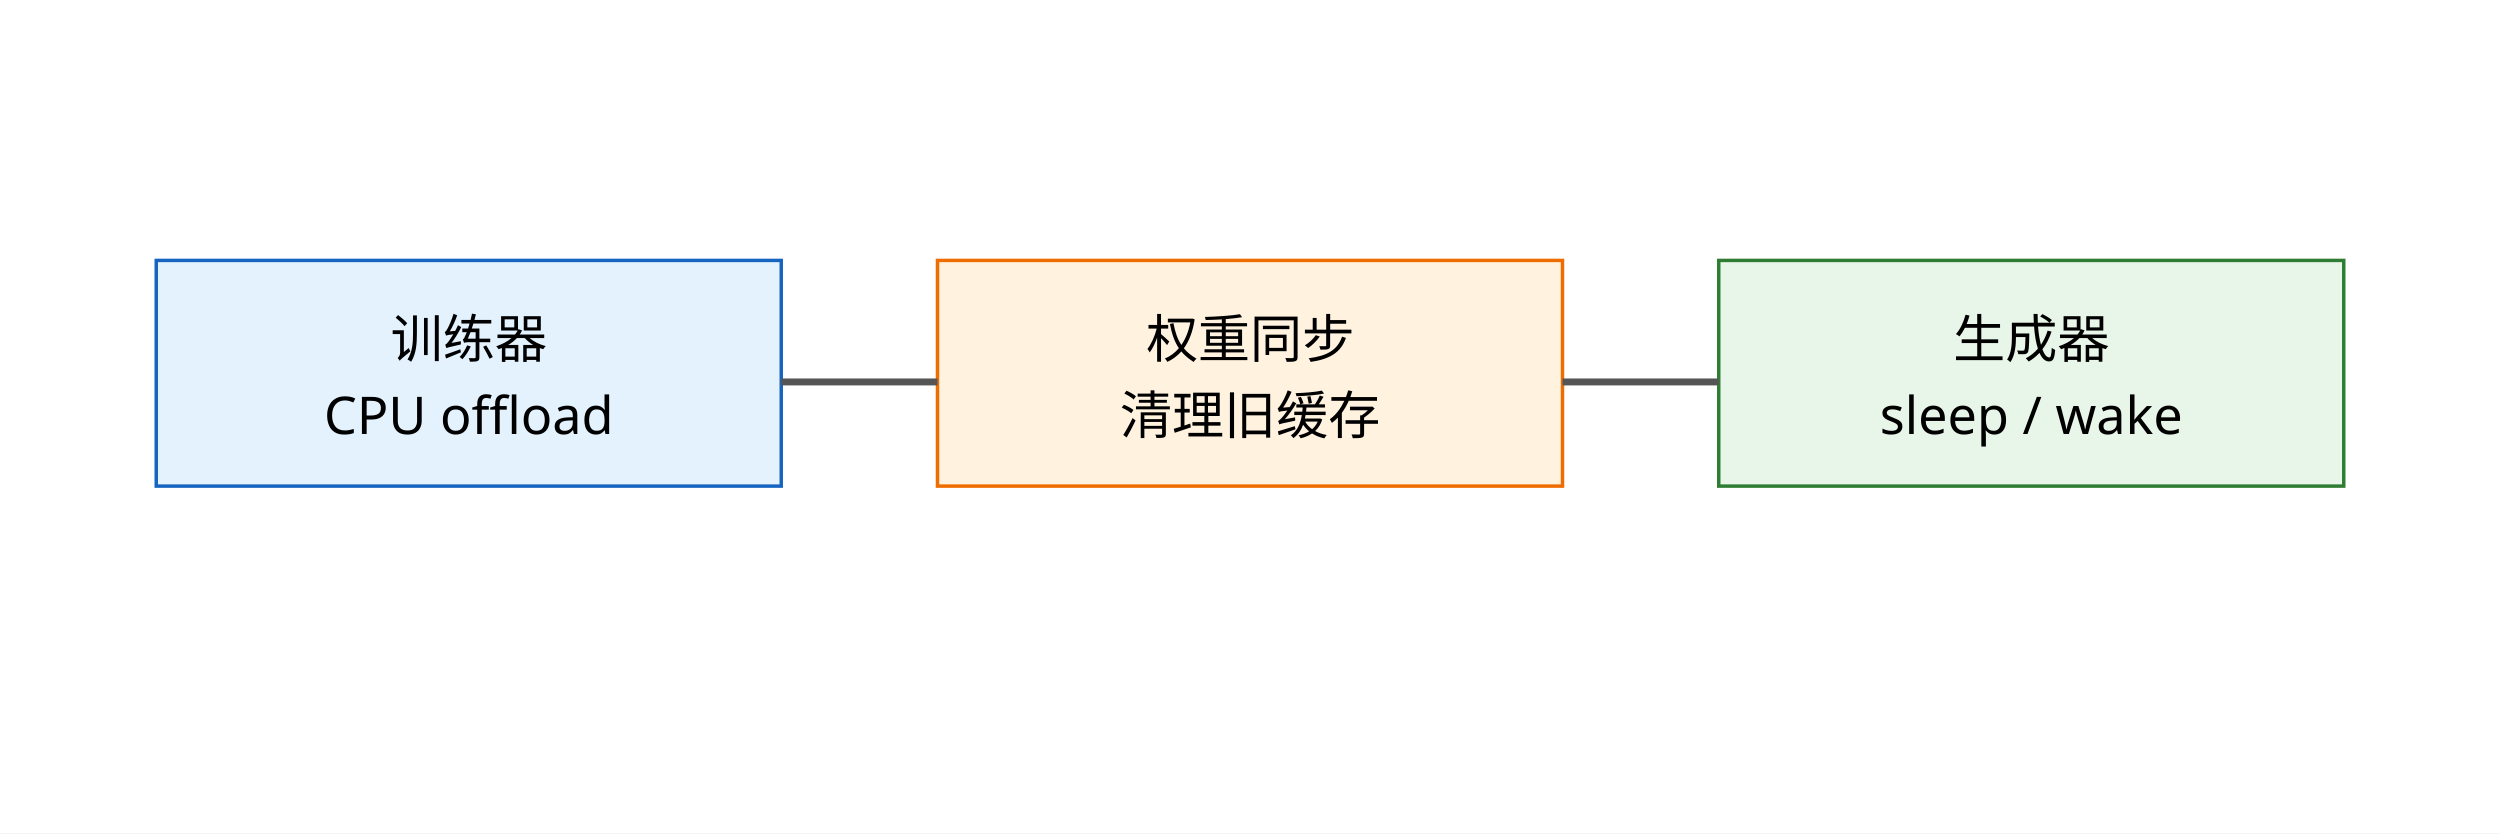
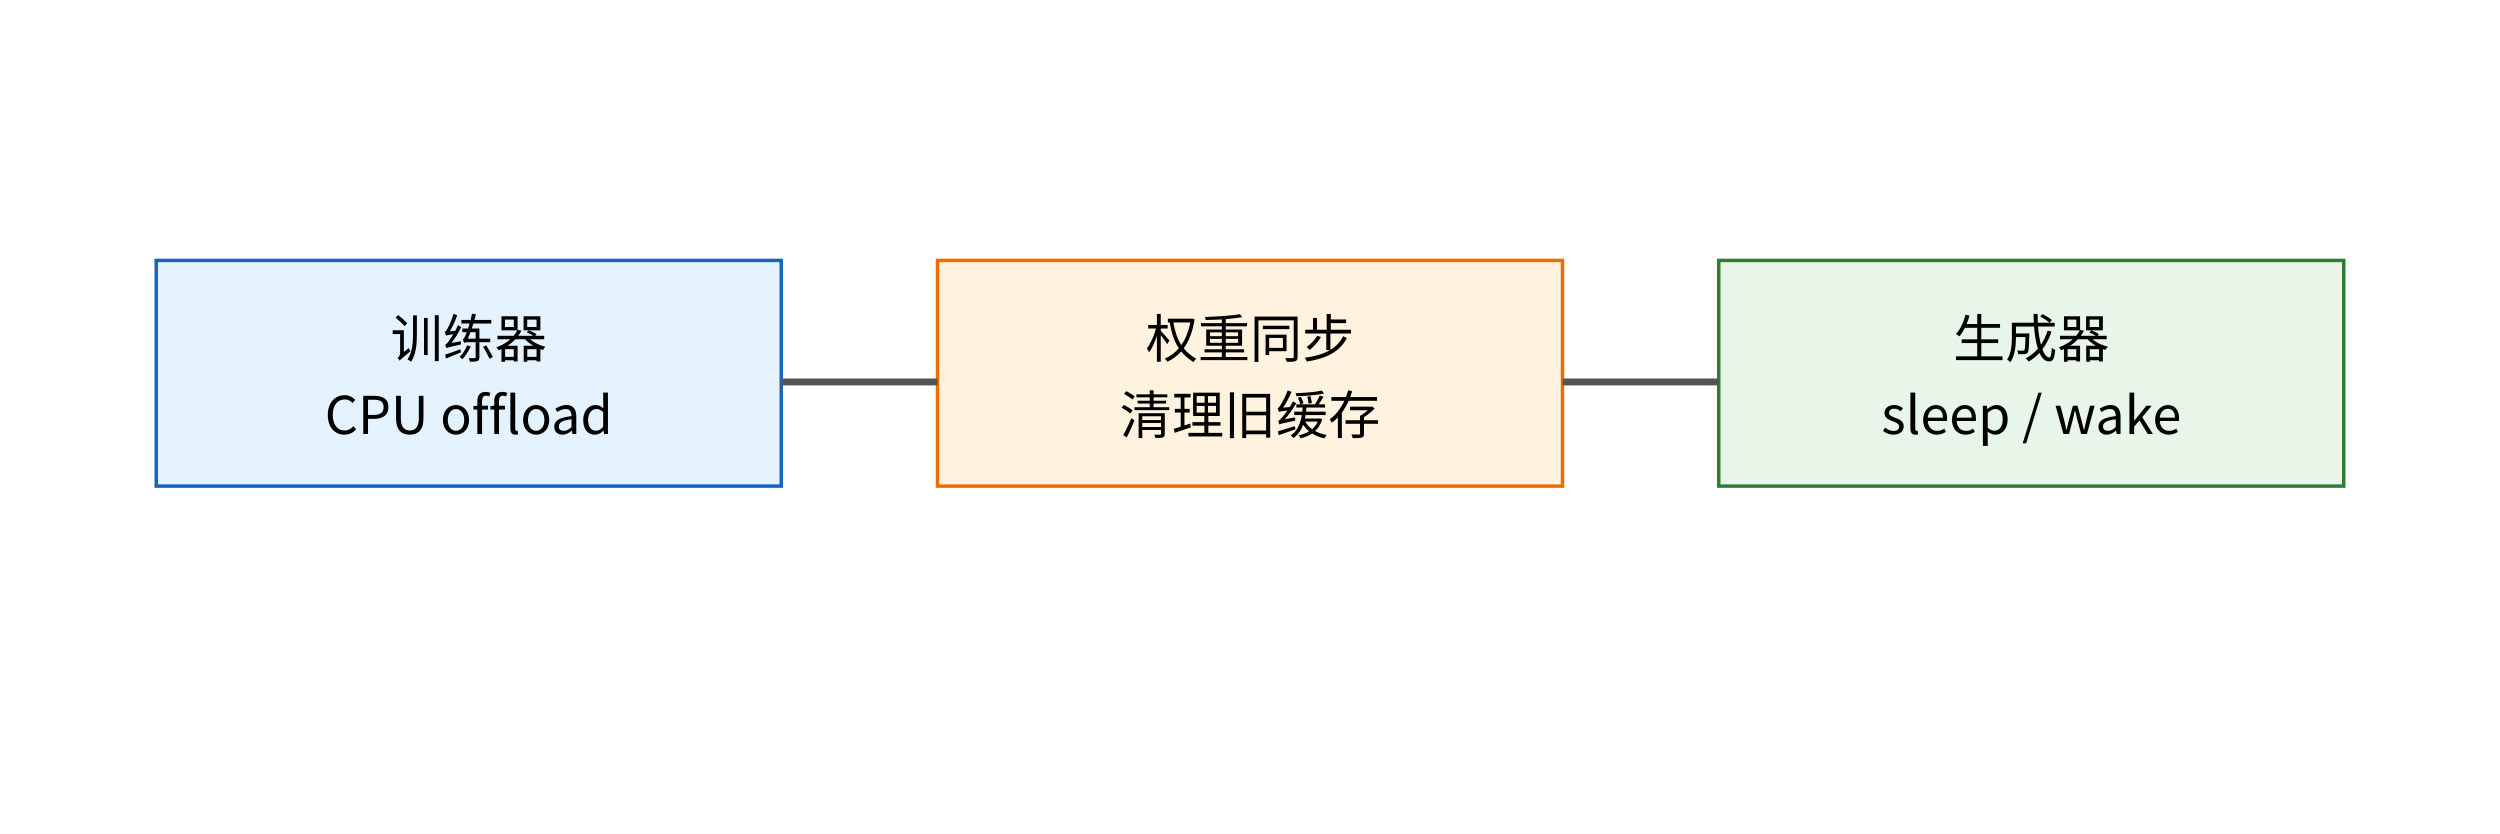
<svg xmlns="http://www.w3.org/2000/svg" width="720" height="240" viewBox="0 0 720 240">
  <rect width="100%" height="100%" fill="white" />
-   <g font-family="sans-serif" font-size="15" text-anchor="middle">
+   <g font-family="'Noto Sans CJK SC', sans-serif" font-size="15" text-anchor="middle">
    <rect x="45" y="75" width="180" height="65" fill="#e3f2fd" stroke="#1565c0" />
    <text x="135" y="103">训练器</text>
    <text x="135" y="125">CPU offload</text>
    <rect x="270" y="75" width="180" height="65" fill="#fff3e0" stroke="#ef6c00" />
    <text x="360" y="103">权重同步</text>
    <text x="360" y="125">清理旧缓存</text>
    <rect x="495" y="75" width="180" height="65" fill="#e8f5e9" stroke="#2e7d32" />
    <text x="585" y="103">生成器</text>
    <text x="585" y="125">sleep / wake</text>
  </g>
  <g stroke="#555" stroke-width="2">
    <path d="M225 110h45M450 110h45" />
  </g>
</svg>
